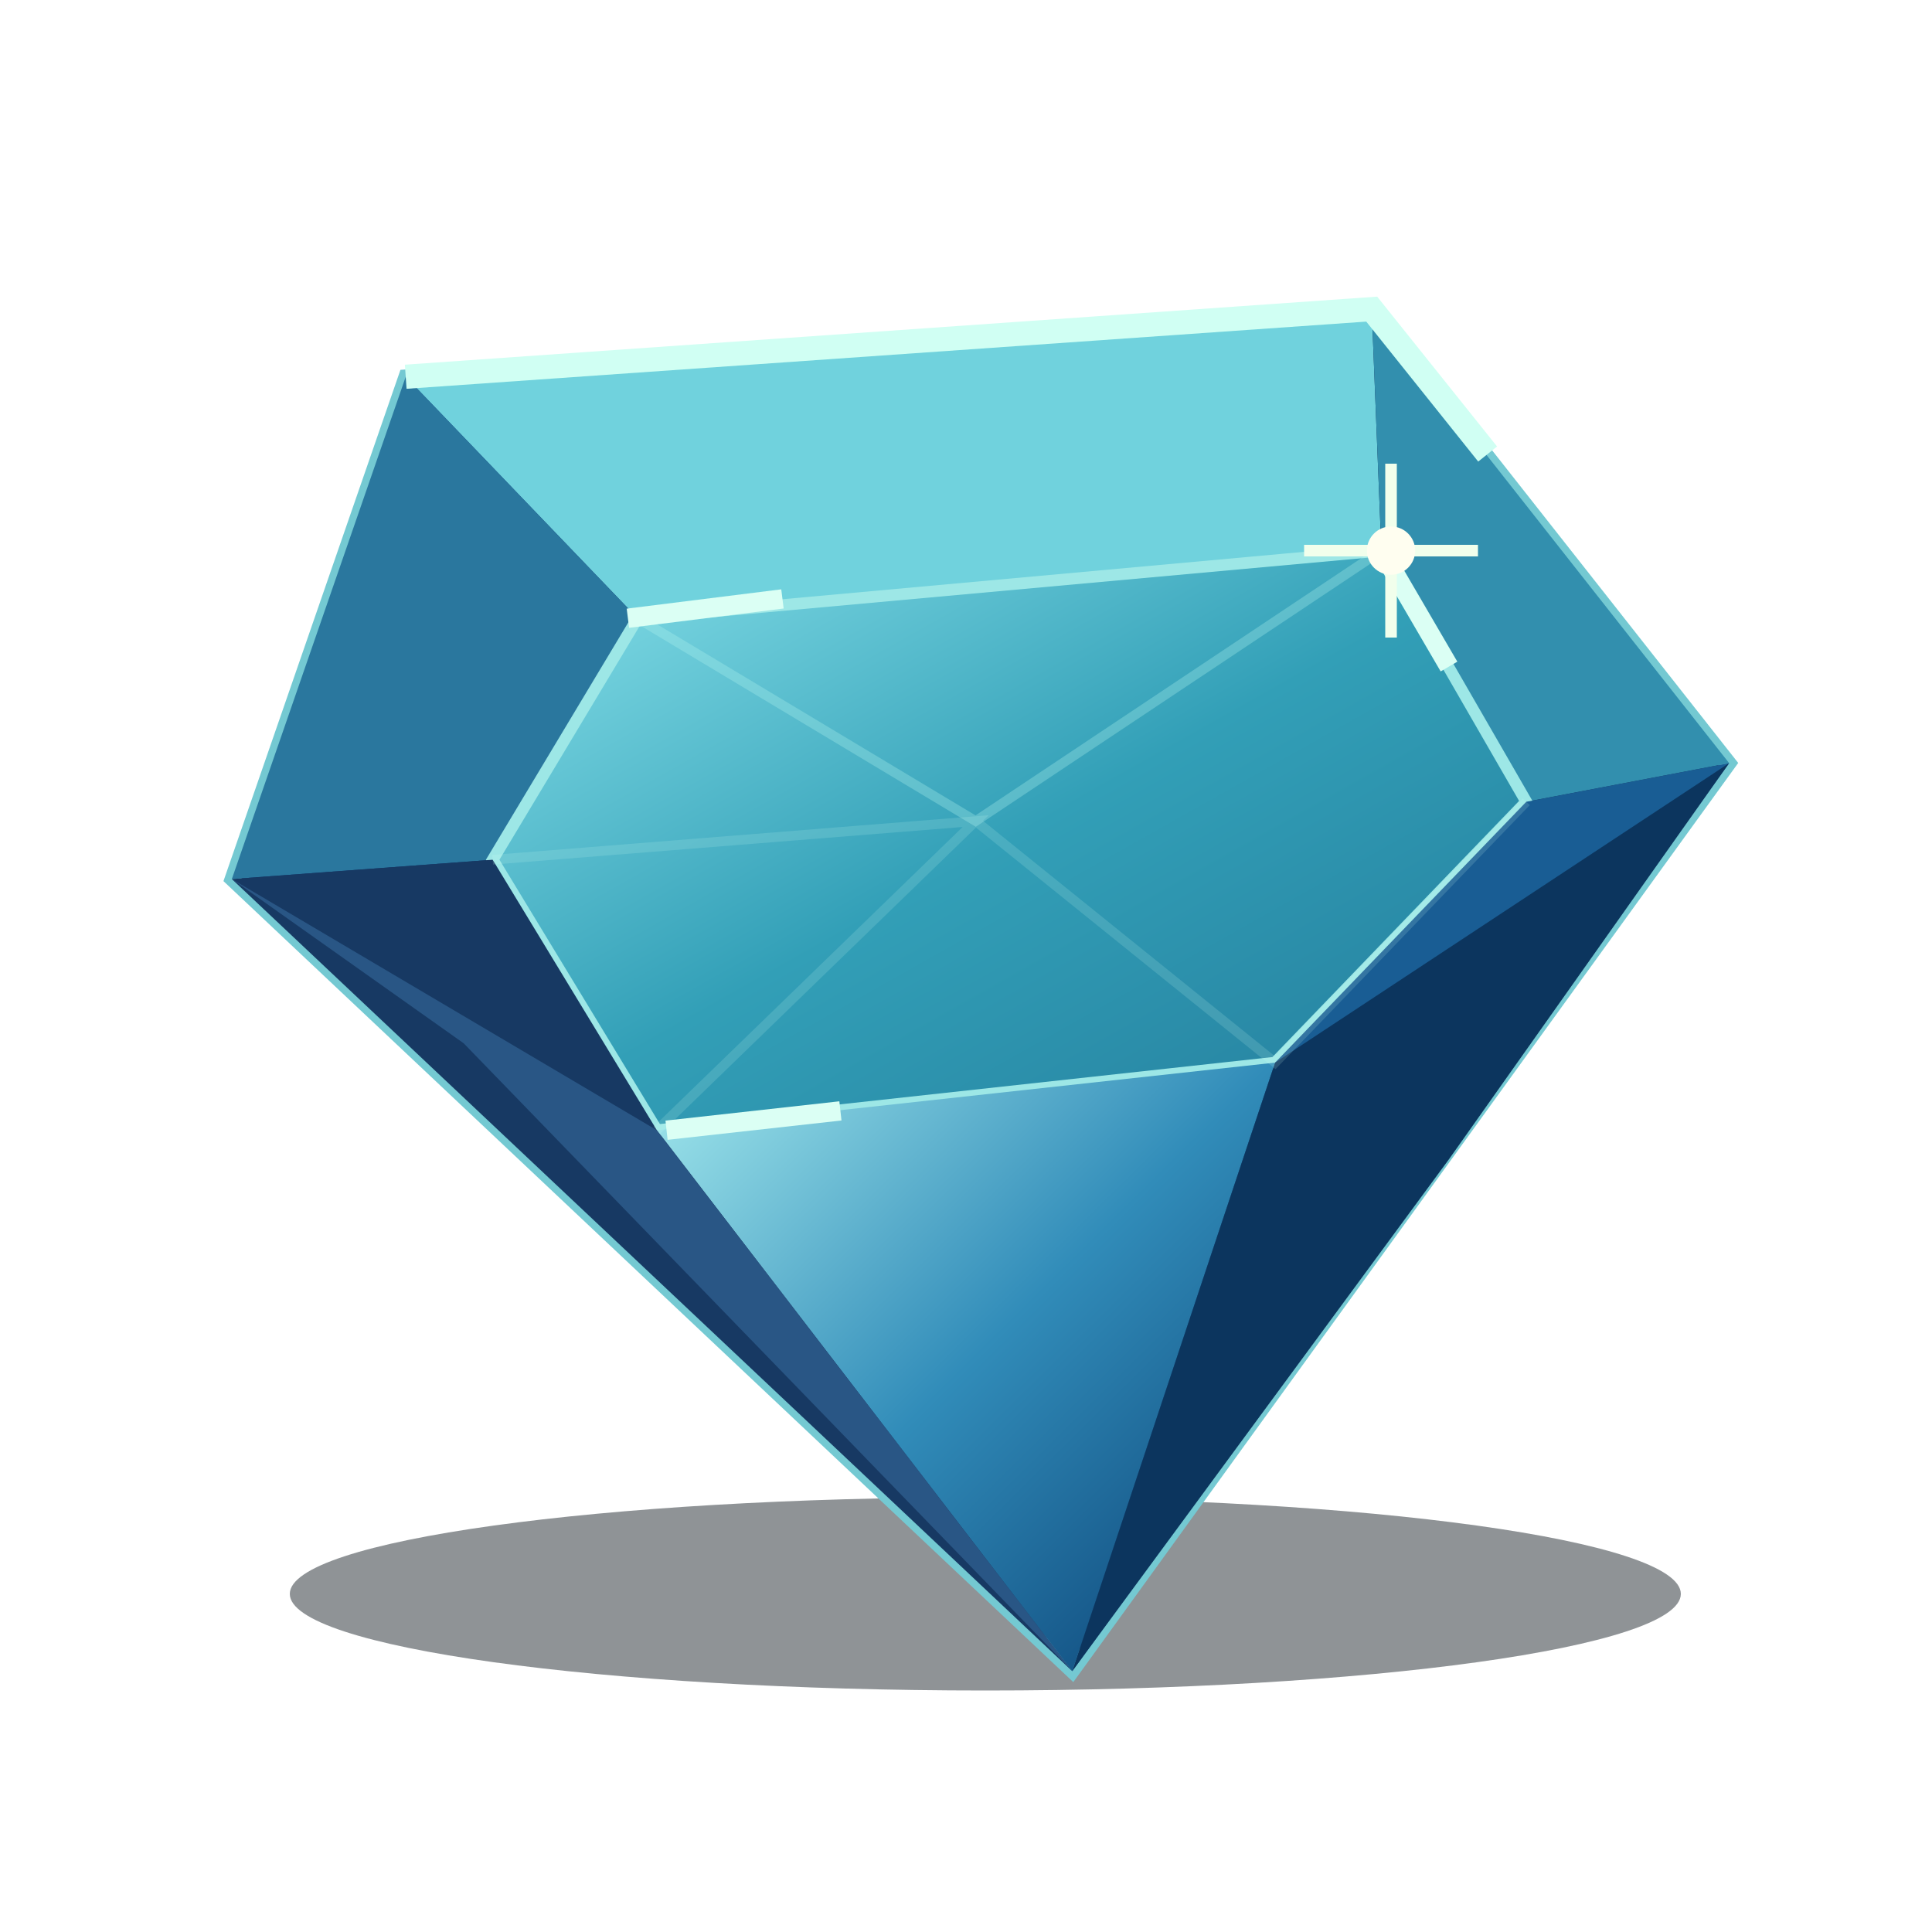
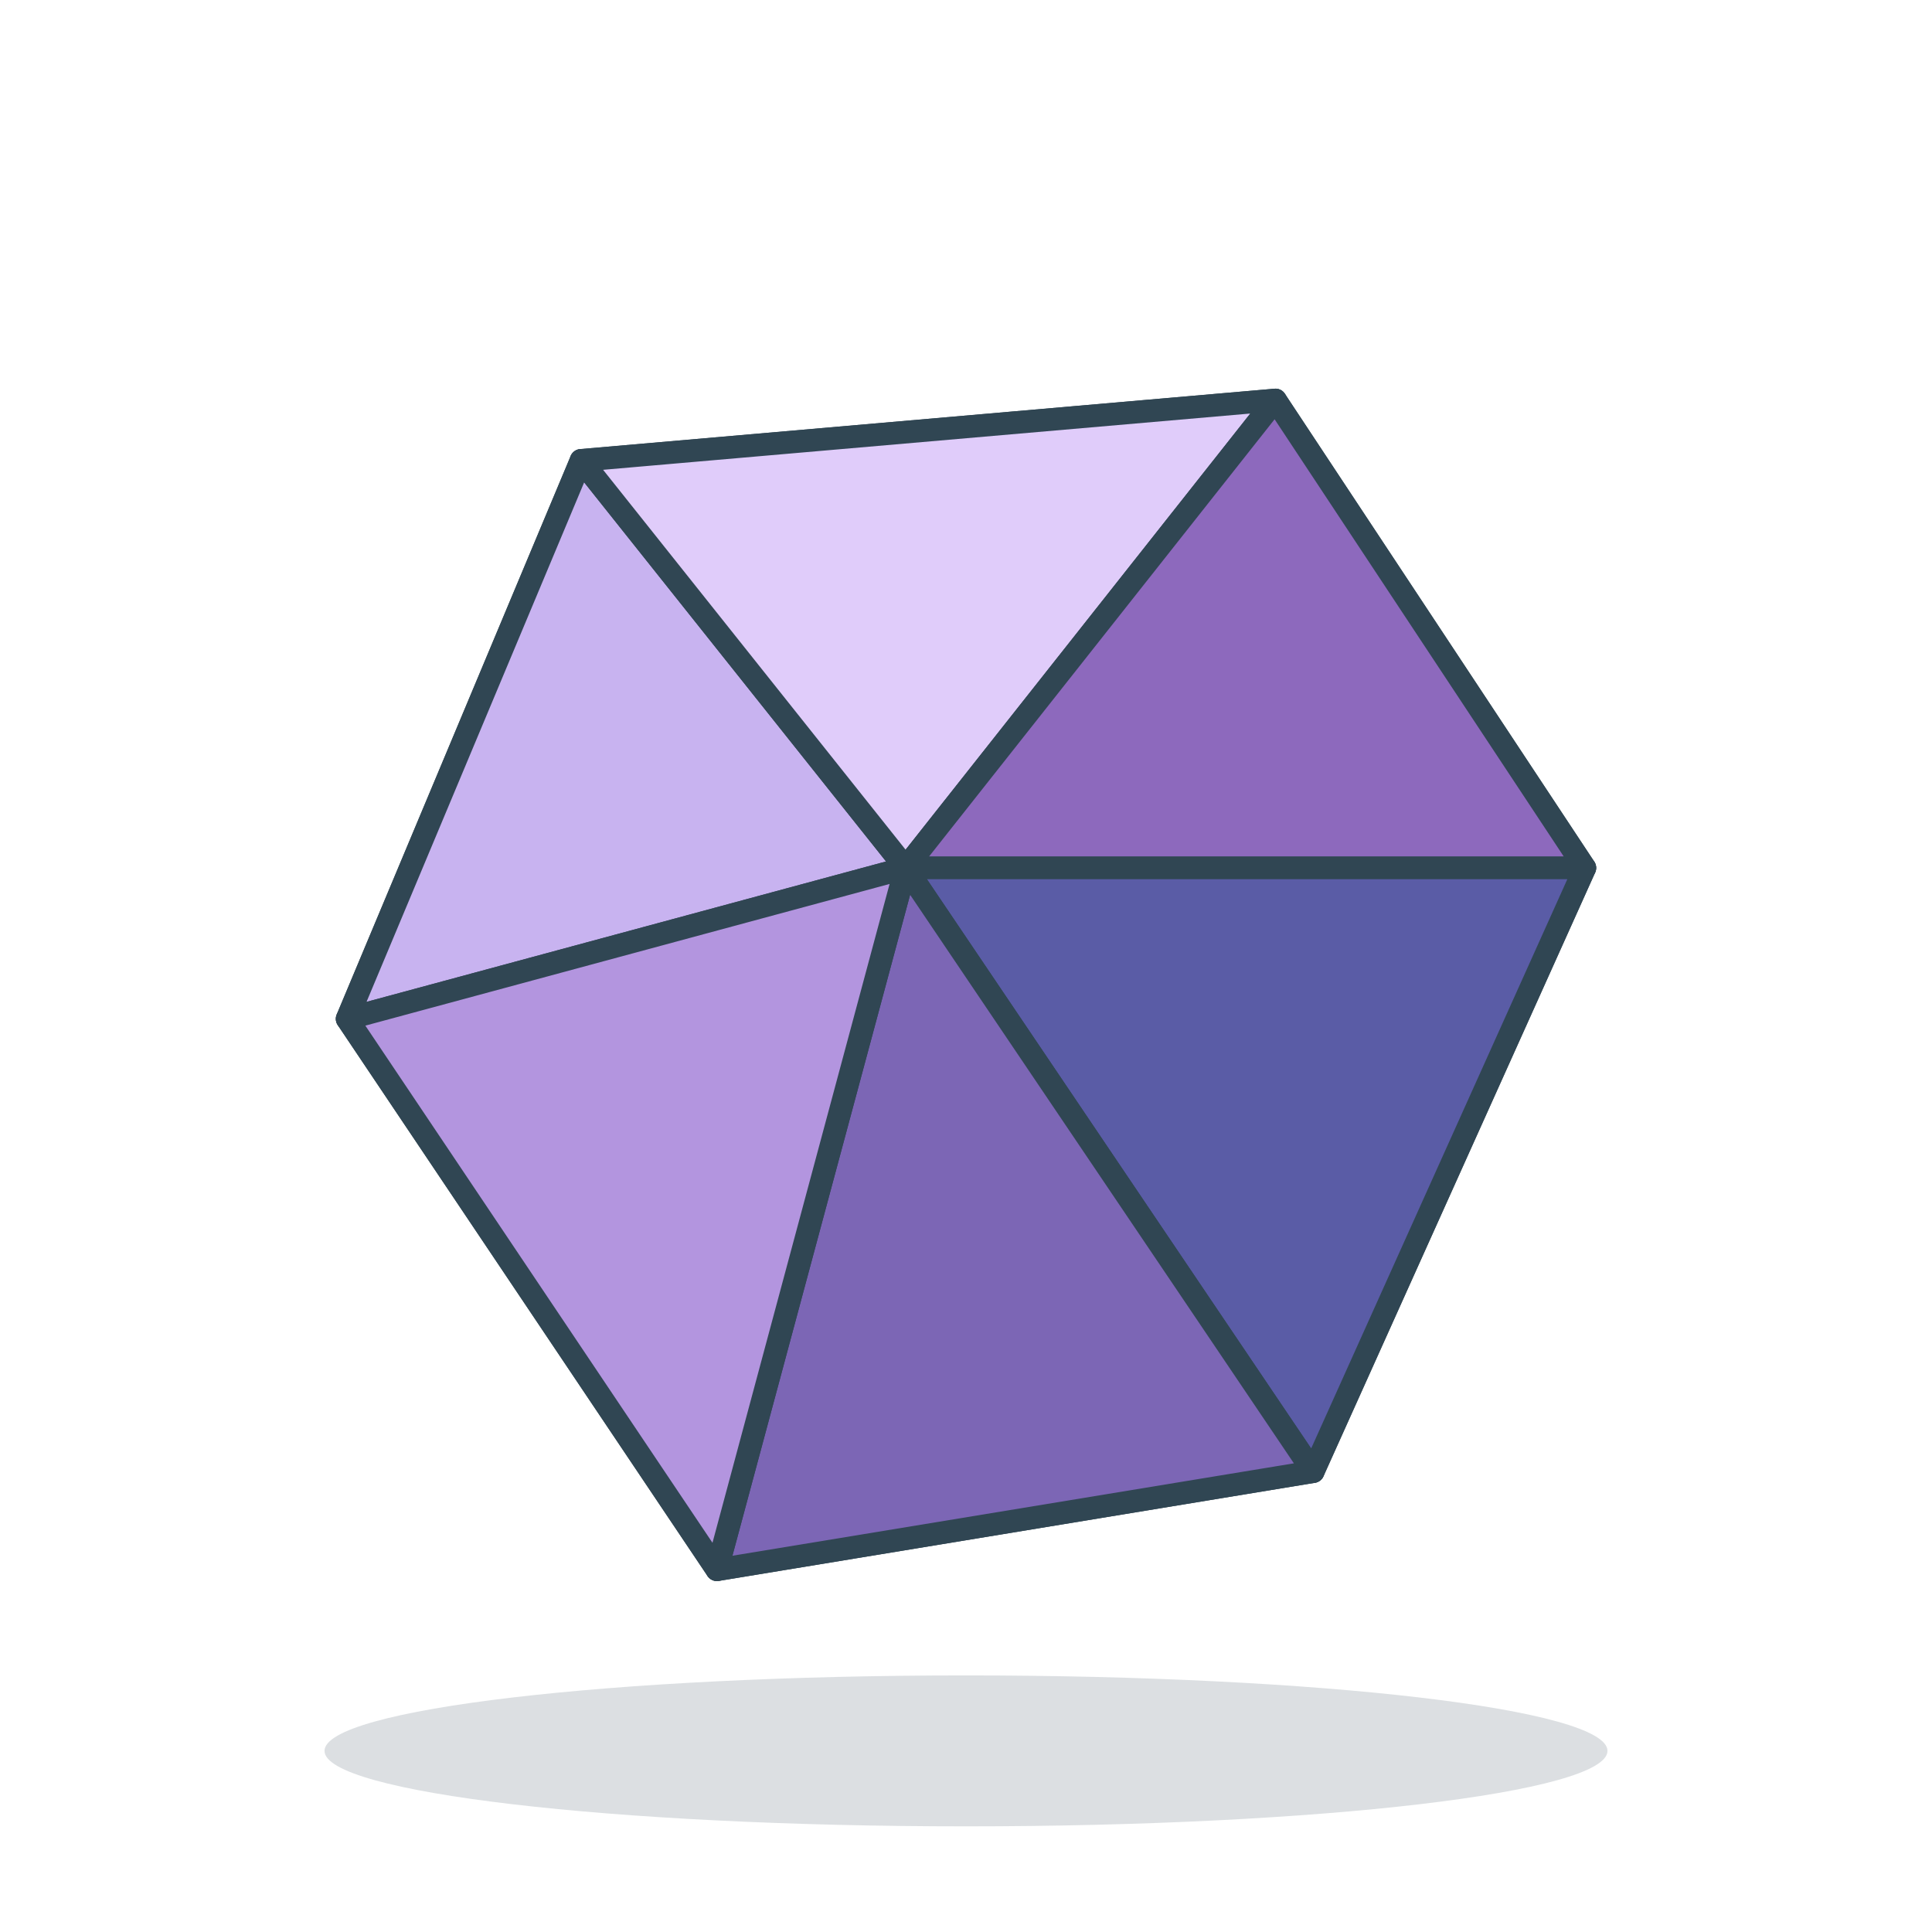
- <svg xmlns="http://www.w3.org/2000/svg" width="200" height="200" viewBox="0 0 200 200">
+ <svg xmlns="http://www.w3.org/2000/svg" viewBox="0 0 256 256">
  <defs>
-     <linearGradient id="stone" x1="0%" y1="0%" x2="100%" y2="100%">
-       <stop offset="0.000" stop-color="#a3e9ed" />
-       <stop offset="0.500" stop-color="#318cb9" />
-       <stop offset="1.000" stop-color="#093e72" />
+     <linearGradient id="gold" x2=".8" y2="1">
+       <stop stop-color="#f6dfa0" />
+       <stop offset=".45" stop-color="#d9b06b" />
+       <stop offset="1" stop-color="#ab793e" />
    </linearGradient>
-     <linearGradient id="deep" x1="0%" y1="0%" x2="100%" y2="100%">
-       <stop offset="0.000" stop-color="#13478f" />
-       <stop offset="0.500" stop-color="#102347" />
-       <stop offset="1.000" stop-color="#246f9e" />
+     <linearGradient id="wood" x2="1" y2="1">
+       <stop stop-color="#c39a6b" />
+       <stop offset="1" stop-color="#805644" />
    </linearGradient>
-     <linearGradient id="top" x1="0%" y1="0%" x2="100%" y2="100%">
-       <stop offset="0.000" stop-color="#8ae3eb" />
-       <stop offset="0.500" stop-color="#329fb7" />
-       <stop offset="1.000" stop-color="#237b9b" />
+     <linearGradient id="glass" x2="1" y2="1">
+       <stop stop-color="#9bd3d2" />
+       <stop offset=".45" stop-color="#407c98" />
+       <stop offset="1" stop-color="#203e59" />
+     </linearGradient>
+     <linearGradient id="jade" x2="1" y2="1">
+       <stop stop-color="#d0e6cd" />
+       <stop offset=".5" stop-color="#8fbaa8" />
+       <stop offset="1" stop-color="#528582" />
+     </linearGradient>
+     <linearGradient id="steel" x2="1" y2="1">
+       <stop stop-color="#dbe4df" />
+       <stop offset="1" stop-color="#829ba9" />
+     </linearGradient>
+     <linearGradient id="bronze" x2="1" y2="1">
+       <stop stop-color="#b4b58b" />
+       <stop offset=".5" stop-color="#729988" />
+       <stop offset="1" stop-color="#476c69" />
    </linearGradient>
  </defs>
-   <ellipse cx="102" cy="165" rx="72" ry="10" fill="#061017" opacity=".45" />
-   <path d="M42 39L142 32L179 79L111 173L24 91Z" fill="url(#deep)" stroke="#74c9d2" stroke-width="1.5" />
-   <path d="M42 39L66 64L143 57L142 32Z" fill="#70d2dd" />
-   <path d="M142 32L143 57L158 83L179 79Z" fill="#328fae" />
-   <path d="M24 91L51 89L66 64L42 39Z" fill="#2a779e" />
-   <path d="M66 64L143 57L158 83L132 110L68 117L51 89Z" fill="url(#top)" stroke="#9de7e6" stroke-width="1.2" />
-   <path d="M68 117L111 173L24 91L51 89Z" fill="#173963" />
-   <path d="M132 110L111 173L179 79L158 83Z" fill="#195d94" />
-   <path d="M68 117L132 110L111 173Z" fill="url(#stone)" />
-   <path d="M24 91L68 117L111 173L48 108Z" fill="#295685" />
-   <path d="M111 173L150 120L179 79L132 110Z" fill="#0c355e" />
-   <path d="M66 64L101 85L143 57" fill="none" stroke="#b3f4ed" opacity=".3" />
-   <path d="M51 89L101 85L68 117M101 85L132 110L158 83" fill="none" stroke="#d2fff3" opacity=".15" />
-   <path d="M42 39L142 32L154 47" fill="none" stroke="#d0fff3" stroke-width="2.5" />
-   <path d="M65 64L81 62M143 57L150 69M69 117L87 115" stroke="#dbfff4" stroke-width="2" />
-   <path d="M144 48v18M135 57h18" stroke="#f1ffec" stroke-width="1.2" />
-   <circle cx="144" cy="57" r="2.5" fill="#fffef0" />
+   <ellipse cx="128" cy="232" rx="85" ry="10" fill="#122b3b" opacity=".15" />
+   <g stroke="#304653" stroke-width="3" stroke-linejoin="round" stroke-linecap="round">
+     <path d="M77 61 L169 53 L210 115 L174 195 L95 208 L46 135 Z" fill="#9c78cc" />
+     <path d="M77 61 L120 115 L46 135 Z" fill="#c8b3f0" />
+     <path d="M77 61 L169 53 L120 115 Z" fill="#e0ccfa" />
+     <path d="M169 53 L210 115 L120 115 Z" fill="#8d69bd" />
+     <path d="M120 115 L210 115 L174 195 Z" fill="#5a5ca6" />
+     <path d="M120 115 L174 195 L95 208 Z" fill="#7c66b5" />
+     <path d="M46 135 L120 115 L95 208 Z" fill="#b395df" />
+   </g>
</svg>
